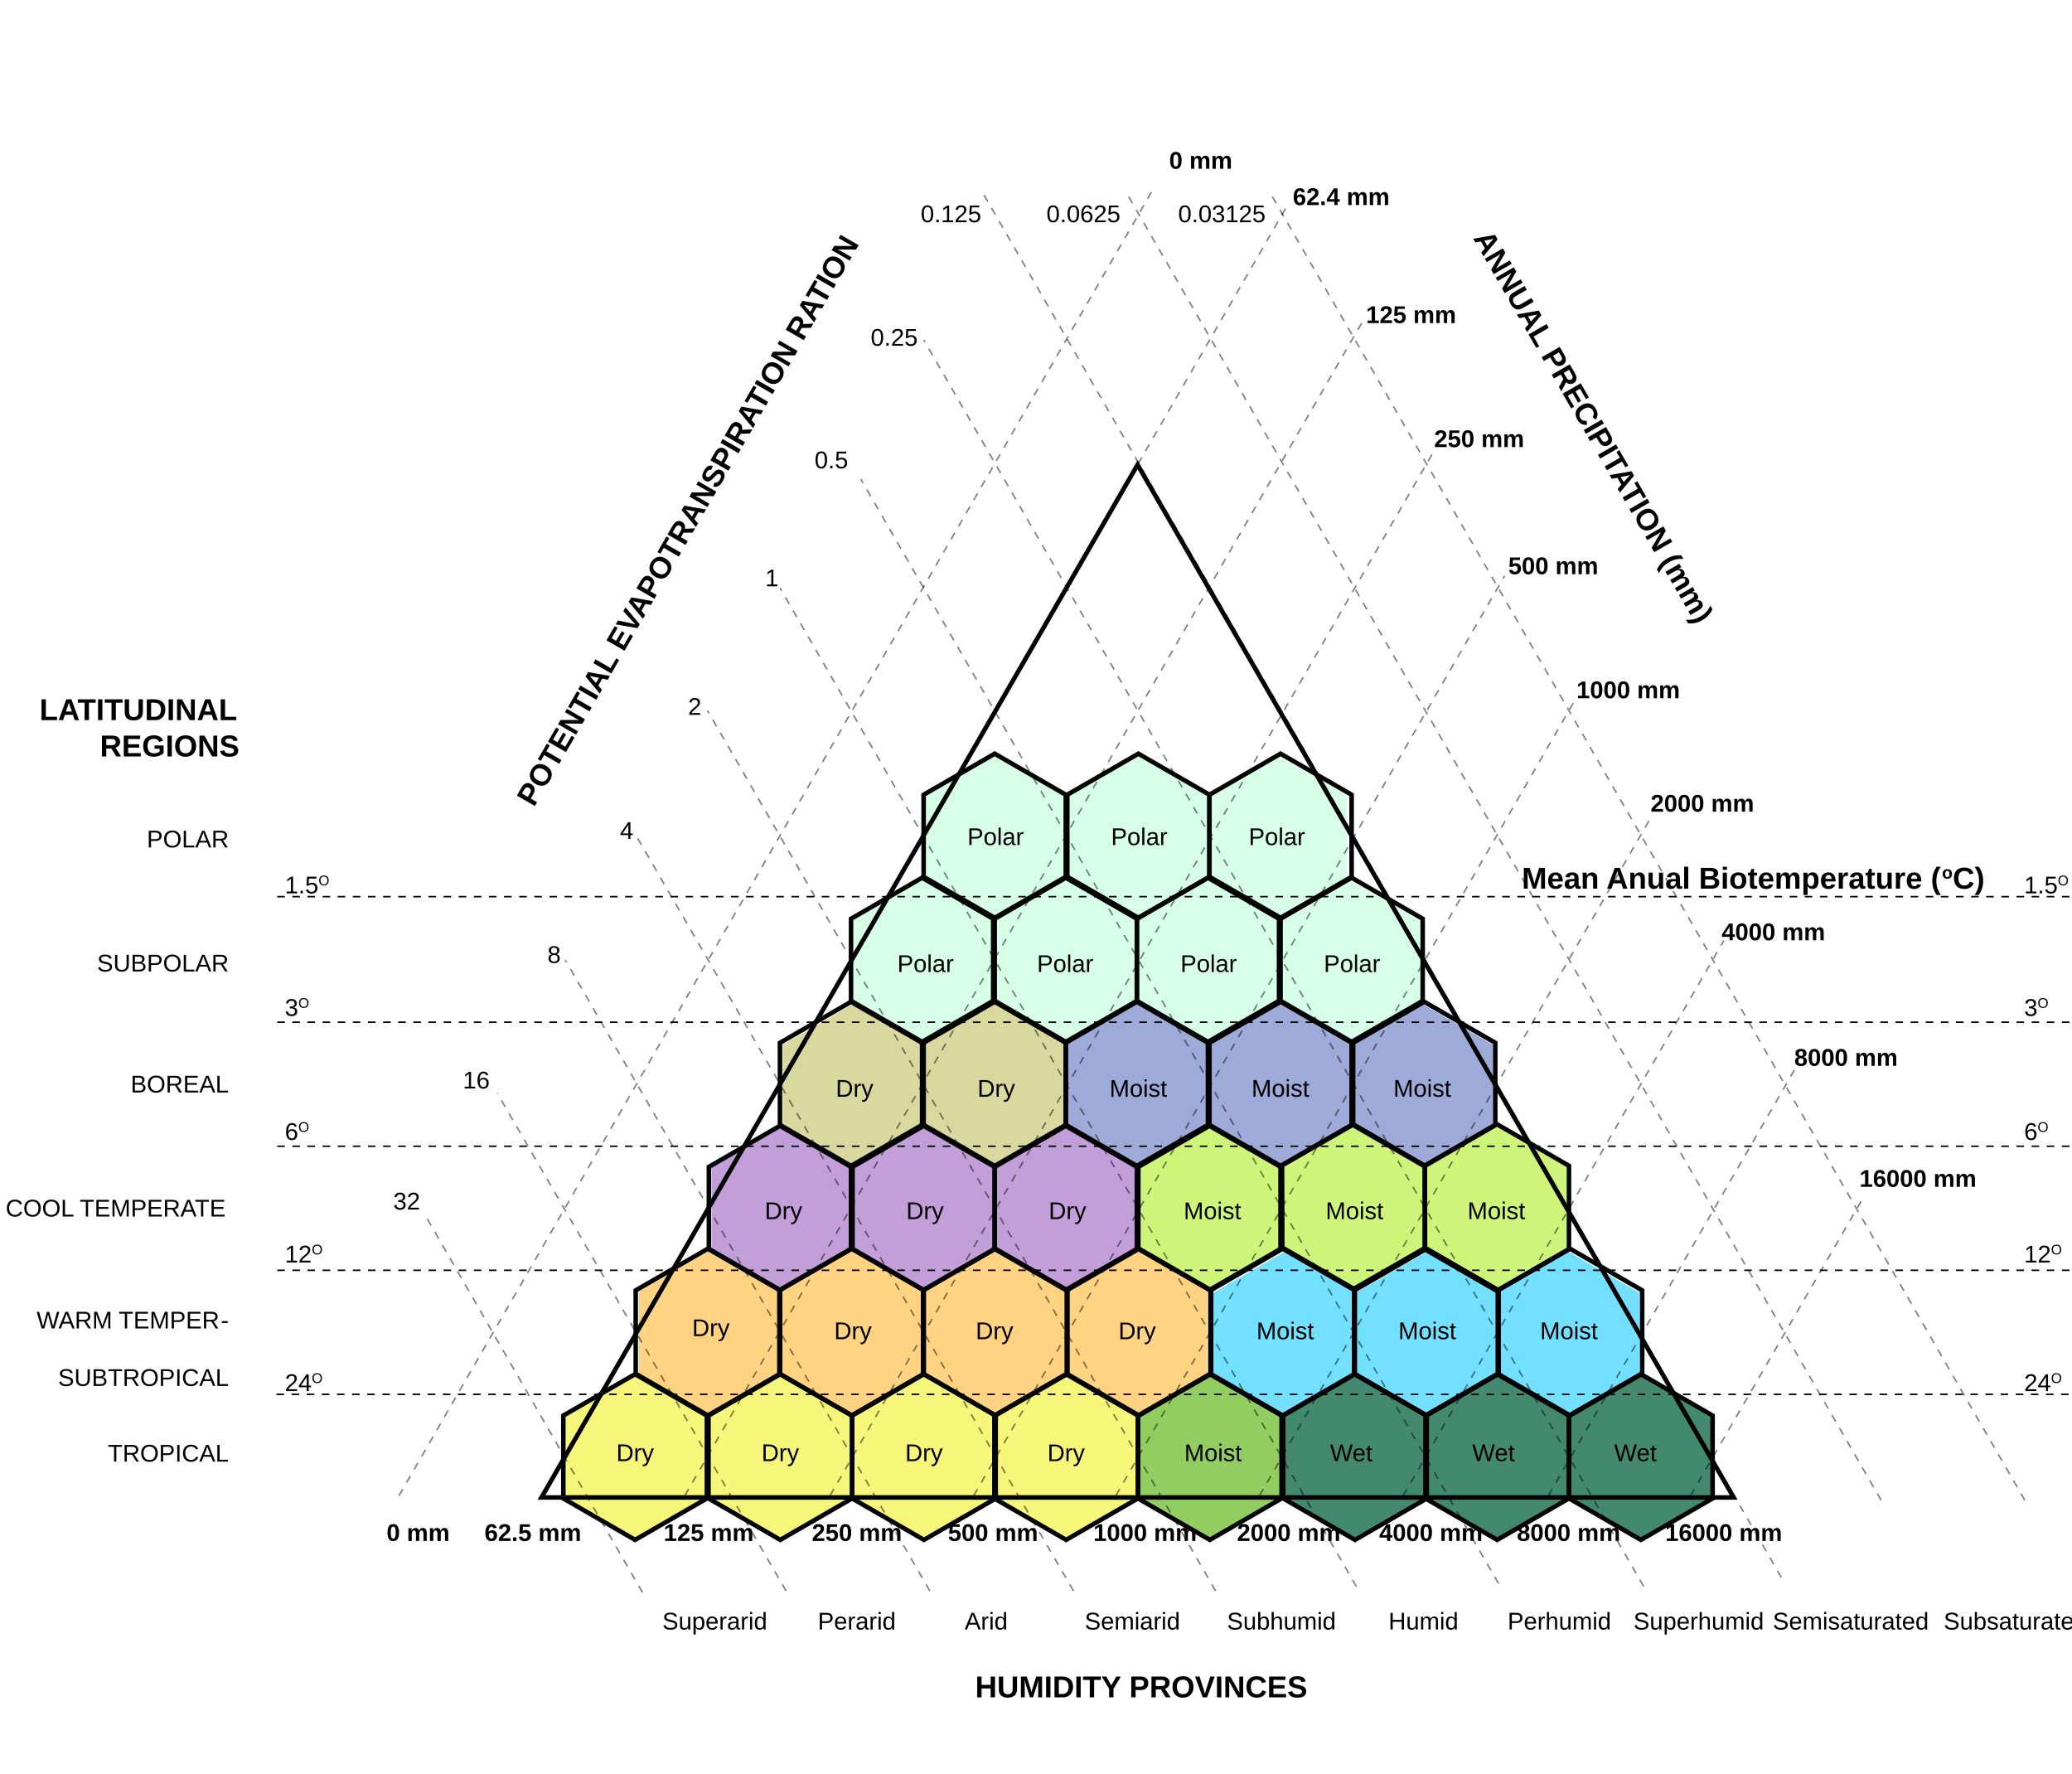
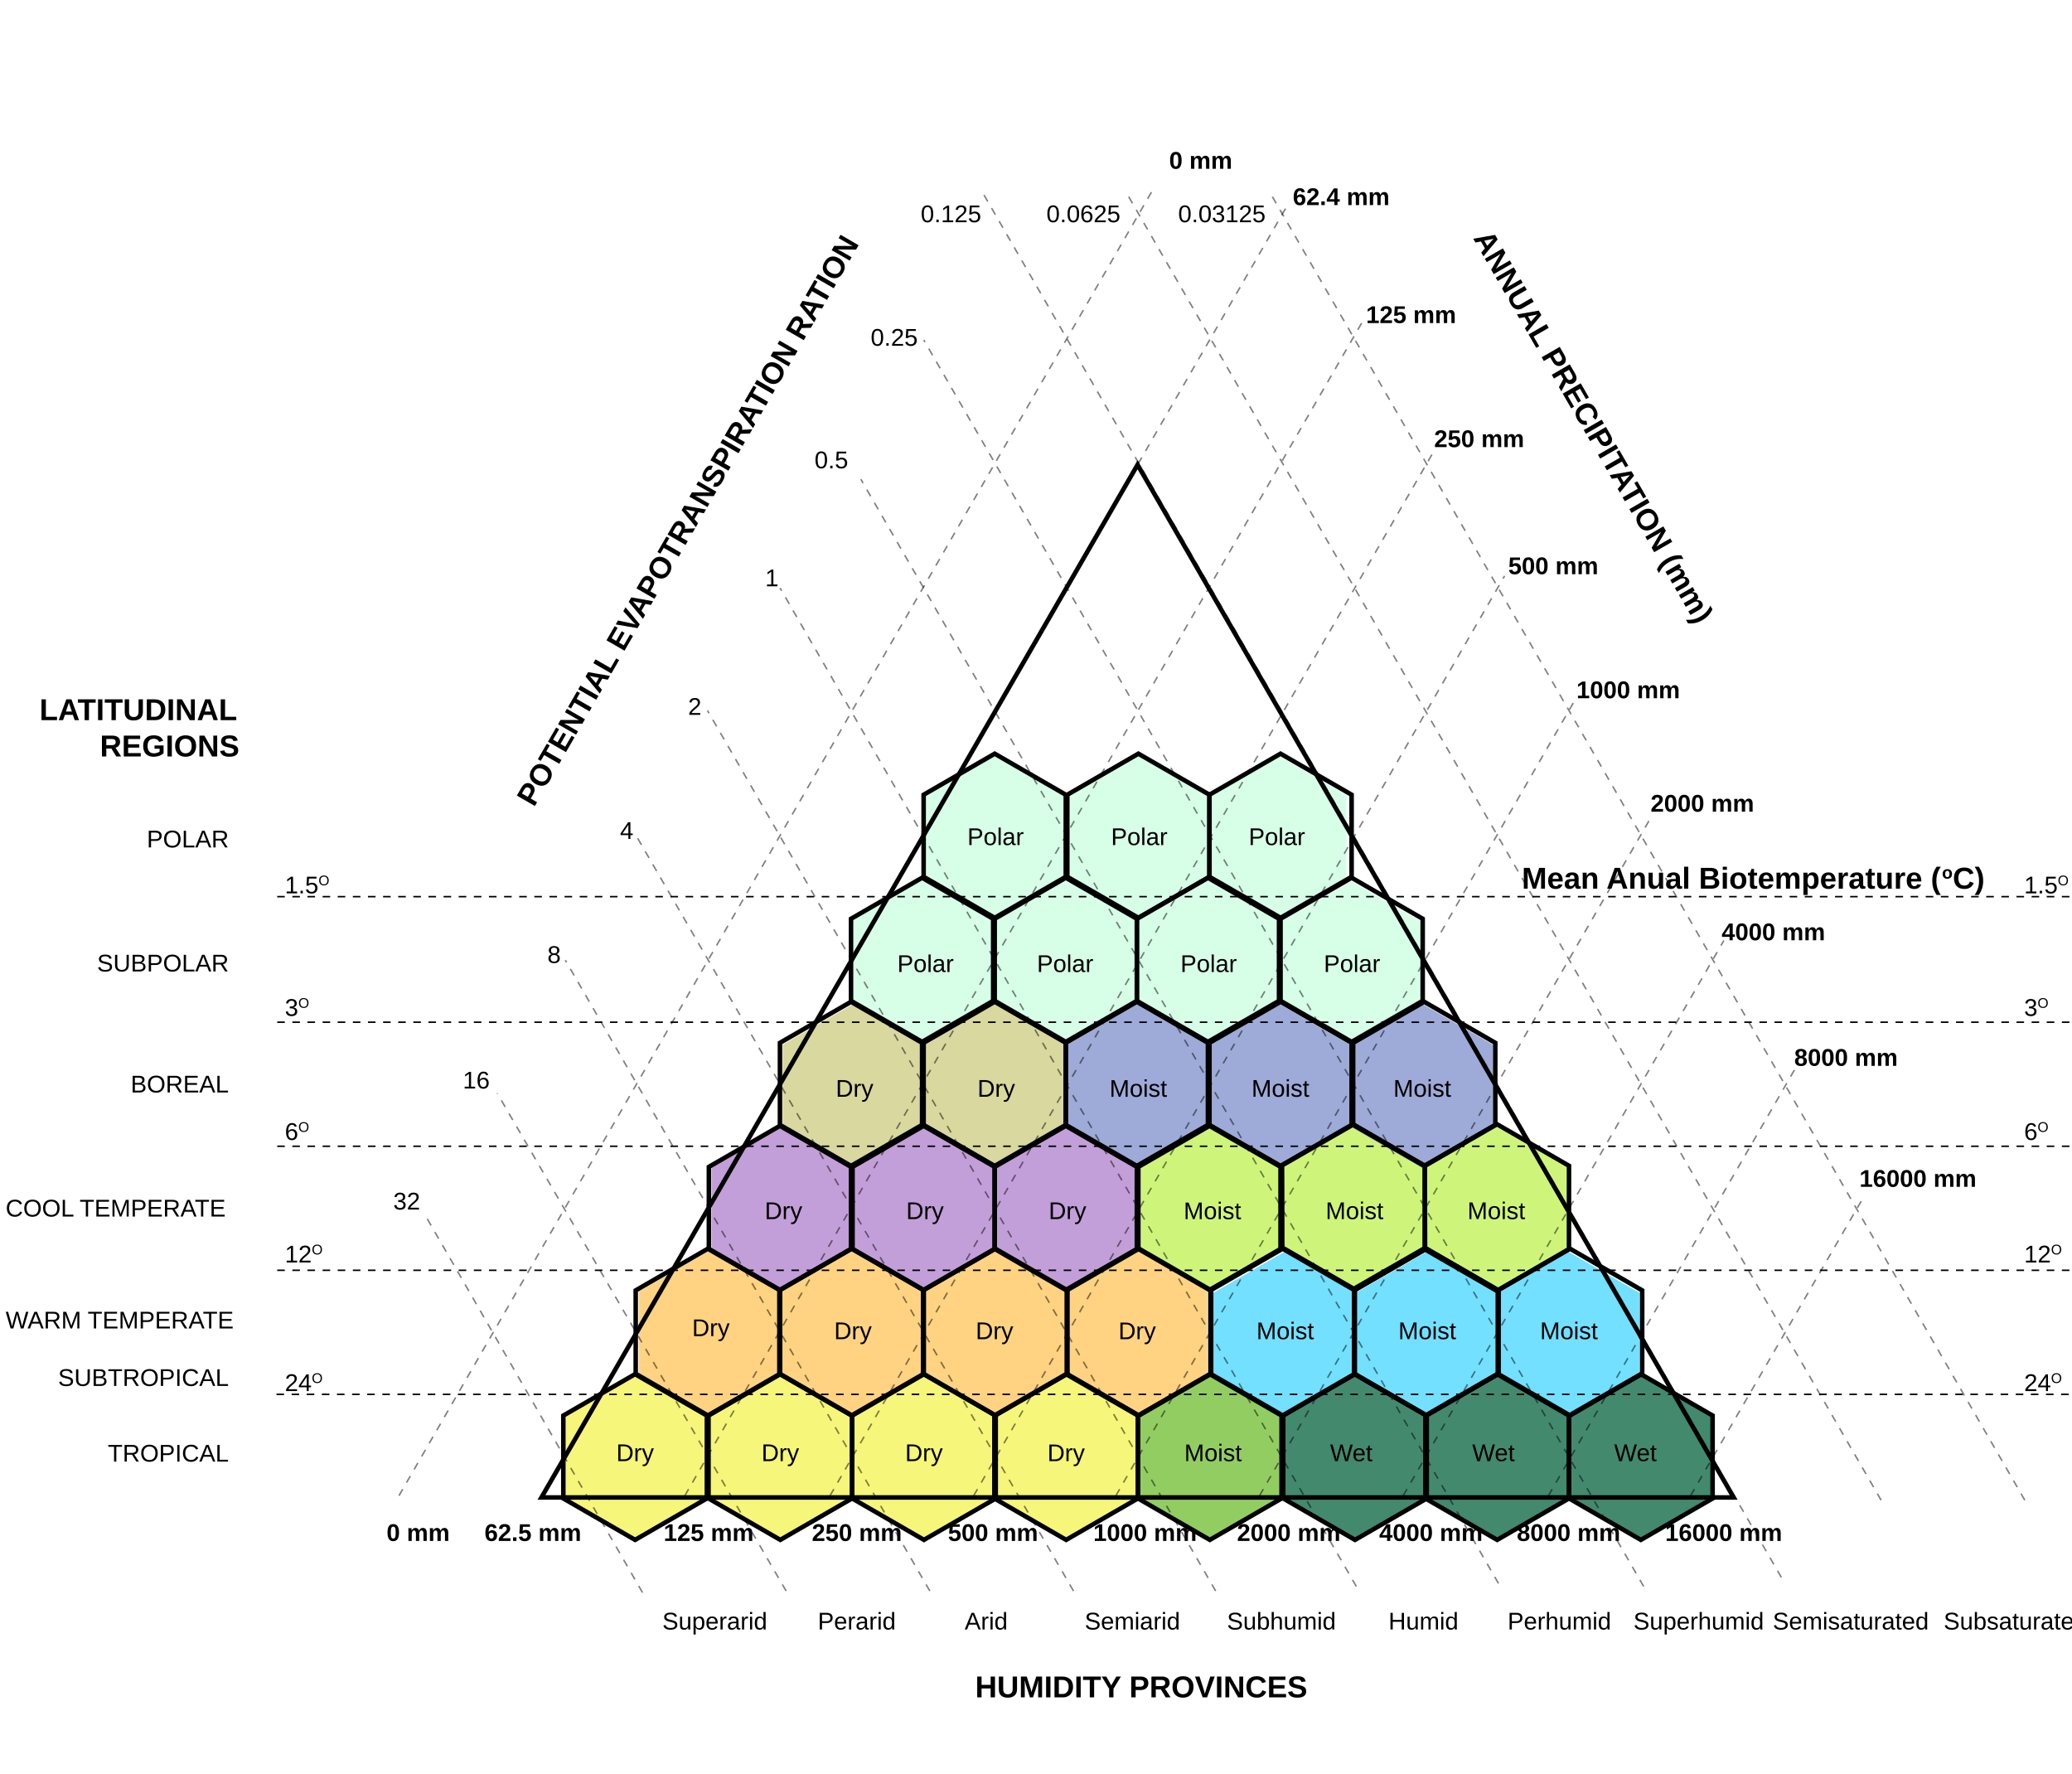
<svg xmlns="http://www.w3.org/2000/svg" id="Layer_1" version="1.1" viewBox="0 0 1370 1172.24" preserveAspectRatio="xMidYMid meet">
  <defs>
    <style>
      .st0 {
        fill: #92cd62;
      }

      .st1, .st2 {
        font-size: 16px;
      }

      .st1, .st3, .st4 {
        font-family: ArialMT, Arial;
      }

      .st2, .st5, .st6 {
        font-family: Arial-BoldMT, Arial;
        font-weight: 700;
      }

      .st7 {
        fill: #d8d89f;
      }

      .st8 {
        fill: #43896e;
      }

      .st9 {
        fill: #72e0fe;
      }

      .st10 {
        fill: #e2e2e2;
      }

      .st5 {
        font-size: 20px;
      }

      .st6 {
        font-size: 36px;
      }

      .st3 {
        font-size: 15.93px;
      }

      .st4 {
        font-size: 22.85px;
      }

      .st11 {
        opacity: .5;
      }

      .st11, .st12 {
        stroke-dasharray: 5;
      }

      .st11, .st12, .st13 {
        fill: none;
        stroke: #000;
        stroke-miterlimit: 10;
      }

      .st14 {
        fill: #9eaad7;
      }

      .st15 {
        fill: #c29fd8;
      }

      .st16 {
        fill: #f5f67a;
      }

      .st17 {
        fill: #ffd381;
      }

      .st13 {
        stroke-width: 3px;
      }

      .st18 {
        fill: #cef57a;
      }

      .st19 {
        fill: #d7ffe8;
      }
    </style>
  </defs>
  <polygon class="st16" points="467.37 935.77 419.92 908.38 372.47 935.77 372.47 990.56 419.92 1017.95 467.37 990.56 467.37 935.77" />
  <polygon class="st16" points="563.37 935.77 515.92 908.38 468.47 935.77 468.47 990.56 515.92 1017.95 563.37 990.56 563.37 935.77" />
  <polygon class="st16" points="658.37 935.77 610.92 908.38 563.47 935.77 563.47 990.56 610.92 1017.95 658.37 990.56 658.37 935.77" />
  <polygon class="st16" points="752.37 935.77 704.92 908.38 657.47 935.77 657.47 990.56 704.92 1017.95 752.37 990.56 752.37 935.77" />
  <polygon class="st0" points="847.37 935.77 799.92 908.38 752.47 935.77 752.47 990.56 799.92 1017.95 847.37 990.56 847.37 935.77" />
  <polygon class="st8" points="943.18 935.67 896.2 908.55 849.21 935.67 849.21 989.93 896.2 1017.06 943.18 989.93 943.18 935.67" />
  <polygon class="st8" points="1037.13 935.67 990.14 908.55 943.16 935.67 943.16 989.93 990.14 1017.06 1037.13 989.93 1037.13 935.67" />
  <polygon class="st8" points="1131.07 935.67 1084.09 908.55 1037.1 935.67 1037.1 989.93 1084.09 1017.06 1131.07 989.93 1131.07 935.67" />
  <polygon class="st17" points="516.46 853.67 469.47 826.55 422.48 853.67 422.48 907.93 469.47 935.06 516.46 907.93 516.46 853.67" />
  <polygon class="st17" points="610.4 853.67 563.42 826.55 516.43 853.67 516.43 907.93 563.42 935.06 610.4 907.93 610.4 853.67" />
  <polygon class="st17" points="704.35 853.67 657.36 826.55 610.37 853.67 610.37 907.93 657.36 935.06 704.35 907.93 704.35 853.67" />
  <polygon class="st17" points="798.29 853.67 751.31 826.55 704.32 853.67 704.32 907.93 751.31 935.06 798.29 907.93 798.29 853.67" />
  <polygon class="st9" points="896.24 854.67 849.25 827.55 802.27 854.67 802.27 908.93 849.25 936.06 896.24 908.93 896.24 854.67" />
  <polygon class="st9" points="990.18 854.67 943.2 827.55 896.21 854.67 896.21 908.93 943.2 936.06 990.18 908.93 990.18 854.67" />
  <polygon class="st9" points="1084.13 854.67 1037.14 827.55 990.16 854.67 990.16 908.93 1037.14 936.06 1084.13 908.93 1084.13 854.67" />
  <polygon class="st15" points="564.46 771.67 517.47 744.55 470.48 771.67 470.48 825.93 517.47 853.06 564.46 825.93 564.46 771.67" />
  <polygon class="st15" points="658.4 771.67 611.42 744.55 564.43 771.67 564.43 825.93 611.42 853.06 658.4 825.93 658.4 771.67" />
  <polygon class="st15" points="752.35 771.67 705.36 744.55 658.37 771.67 658.37 825.93 705.36 853.06 752.35 825.93 752.35 771.67" />
  <polygon class="st18" points="848.29 770.67 801.31 743.55 754.32 770.67 754.32 824.93 801.31 852.06 848.29 824.93 848.29 770.67" />
  <polygon class="st18" points="942.24 770.67 895.25 743.55 848.27 770.67 848.27 824.93 895.25 852.06 942.24 824.93 942.24 770.67" />
  <polygon class="st18" points="1036.18 770.67 989.2 743.55 942.21 770.67 942.21 824.93 989.2 852.06 1036.18 824.93 1036.18 770.67" />
  <polygon class="st7" points="611.46 690.67 564.47 663.55 517.48 690.67 517.48 744.93 564.47 772.06 611.46 744.93 611.46 690.67" />
  <polygon class="st7" points="705.4 690.67 658.42 663.55 611.43 690.67 611.43 744.93 658.42 772.06 705.4 744.93 705.4 690.67" />
  <polygon class="st14" points="799.35 690.67 752.36 663.55 705.37 690.67 705.37 744.93 752.36 772.06 799.35 744.93 799.35 690.67" />
  <polygon class="st14" points="893.29 690.67 846.31 663.55 799.32 690.67 799.32 744.93 846.31 772.06 893.29 744.93 893.29 690.67" />
  <polygon class="st14" points="987.24 690.67 940.25 663.55 893.27 690.67 893.27 744.93 940.25 772.06 987.24 744.93 987.24 690.67" />
  <polygon class="st19" points="658.46 607.67 611.47 580.55 564.48 607.67 564.48 661.93 611.47 689.06 658.46 661.93 658.46 607.67" />
  <polygon class="st19" points="750.4 607.67 703.42 580.55 656.43 607.67 656.43 661.93 703.42 689.06 750.4 661.93 750.4 607.67" />
  <polygon class="st19" points="845.35 608.67 798.36 581.55 751.37 608.67 751.37 662.93 798.36 690.06 845.35 662.93 845.35 608.67" />
  <polygon class="st19" points="940.29 609.67 893.31 582.55 846.32 609.67 846.32 663.93 893.31 691.06 940.29 663.93 940.29 609.67" />
  <polygon class="st19" points="704.46 525.67 657.47 498.55 610.48 525.67 610.48 579.93 657.47 607.06 704.46 579.93 704.46 525.67" />
  <polygon class="st19" points="799.4 524.67 752.42 497.55 705.43 524.67 705.43 578.93 752.42 606.06 799.4 578.93 799.4 524.67" />
  <polygon class="st19" points="890.35 525.67 843.36 498.55 796.37 525.67 796.37 579.93 843.36 607.06 890.35 579.93 890.35 525.67" />
  <line class="st11" x1="263.8" y1="988.74" x2="763.8" y2="122.74" />
  <line class="st11" x1="452.8" y1="988.74" x2="900.8" y2="212.74" />
  <line class="st11" x1="392.3" y1="930.24" x2="851.8" y2="134.74" />
  <line class="st11" x1="548.8" y1="988.74" x2="947.8" y2="298.74" />
  <line class="st11" x1="643.8" y1="988.74" x2="994.8" y2="380.74" />
  <line class="st11" x1="737.8" y1="988.74" x2="1040.8" y2="463.74" />
  <line class="st11" x1="832.8" y1="988.74" x2="1090.8" y2="541.74" />
  <line class="st11" x1="927.8" y1="988.74" x2="1139.8" y2="621.74" />
  <line class="st11" x1="1023.8" y1="988.74" x2="1186.8" y2="706.74" />
  <line class="st11" x1="1117.8" y1="988.74" x2="1230.8" y2="793.74" />
  <line class="st11" x1="1338.8" y1="991.74" x2="838.8" y2="125.74" />
  <line class="st11" x1="1243.8" y1="991.74" x2="743.8" y2="125.74" />
  <line class="st11" x1="1177.8" y1="1042.74" x2="648.8" y2="125.74" />
  <line class="st11" x1="1086.8" y1="1048.74" x2="610.8" y2="224.74" />
  <line class="st11" x1="990.8" y1="1046.74" x2="569.18" y2="316.79" />
  <line class="st11" x1="896.8" y1="1048.74" x2="515.8" y2="388.74" />
  <line class="st11" x1="803.8" y1="1051.74" x2="467.8" y2="469.74" />
  <line class="st11" x1="709.8" y1="1051.74" x2="420.8" y2="552.74" />
  <line class="st11" x1="614.8" y1="1051.74" x2="373.8" y2="634.74" />
  <line class="st11" x1="519.8" y1="1051.74" x2="328.8" y2="722.74" />
  <line class="st11" x1="424.8" y1="1052.74" x2="280.8" y2="802.74" />
  <line class="st12" x1="182.8" y1="921.74" x2="1367.8" y2="921.74" />
  <line class="st12" x1="183.3" y1="839.74" x2="1368.3" y2="839.74" />
  <line class="st12" x1="183.3" y1="757.74" x2="1368.3" y2="757.74" />
  <line class="st12" x1="183.3" y1="675.74" x2="1368.3" y2="675.74" />
  <line class="st12" x1="183.3" y1="592.74" x2="1368.3" y2="592.74" />
  <g id="Triangle">
    <polygon class="st13" points="752.15 307.24 358 989.92 1146.3 989.92 752.15 307.24" />
  </g>
  <g id="Poligons">
    <polygon class="st13" points="609.68 689.37 562.69 662.24 515.7 689.37 515.7 743.63 562.69 770.75 609.68 743.63 609.68 689.37" />
    <polygon class="st13" points="562.68 771.37 515.69 744.24 468.7 771.37 468.7 825.63 515.69 852.75 562.68 825.63 562.68 771.37" />
    <polygon class="st13" points="704.68 689.37 657.69 662.24 610.7 689.37 610.7 743.63 657.69 770.75 704.68 743.63 704.68 689.37" />
    <polygon class="st13" points="657.68 771.37 610.69 744.24 563.7 771.37 563.7 825.63 610.69 852.75 657.68 825.63 657.68 771.37" />
    <polygon class="st13" points="798.68 689.37 751.69 662.24 704.7 689.37 704.7 743.63 751.69 770.75 798.68 743.63 798.68 689.37" />
    <polygon class="st13" points="751.68 771.37 704.69 744.24 657.7 771.37 657.7 825.63 704.69 852.75 751.68 825.63 751.68 771.37" />
    <polygon class="st13" points="893.68 689.37 846.69 662.24 799.7 689.37 799.7 743.63 846.69 770.75 893.68 743.63 893.68 689.37" />
    <polygon class="st13" points="846.68 771.37 799.69 744.24 752.7 771.37 752.7 825.63 799.69 852.75 846.68 825.63 846.68 771.37" />
    <polygon class="st13" points="988.68 689.37 941.69 662.24 894.7 689.37 894.7 743.63 941.69 770.75 988.68 743.63 988.68 689.37" />
    <polygon class="st13" points="656.68 607.37 609.69 580.24 562.7 607.37 562.7 661.63 609.69 688.75 656.68 661.63 656.68 607.37" />
    <polygon class="st13" points="751.68 607.37 704.69 580.24 657.7 607.37 657.7 661.63 704.69 688.75 751.68 661.63 751.68 607.37" />
    <polygon class="st13" points="845.68 607.37 798.69 580.24 751.7 607.37 751.7 661.63 798.69 688.75 845.68 661.63 845.68 607.37" />
    <polygon class="st13" points="940.68 607.37 893.69 580.24 846.7 607.37 846.7 661.63 893.69 688.75 940.68 661.63 940.68 607.37" />
    <polygon class="st13" points="704.68 525.37 657.69 498.24 610.7 525.37 610.7 579.63 657.69 606.75 704.68 579.63 704.68 525.37" />
    <polygon class="st13" points="799.68 525.37 752.69 498.24 705.7 525.37 705.7 579.63 752.69 606.75 799.68 579.63 799.68 525.37" />
    <polygon class="st13" points="893.68 525.37 846.69 498.24 799.7 525.37 799.7 579.63 846.69 606.75 893.68 579.63 893.68 525.37" />
    <polygon class="st13" points="1037.42 770.66 989.77 743.15 942.07 770.73 942.04 825.82 989.69 853.33 1037.39 825.76 1037.42 770.66" />
    <polygon class="st13" points="942.11 770.62 894.83 743.32 847.7 770.37 847.85 824.71 895.12 852 942.25 824.96 942.11 770.62" />
    <polygon class="st13" points="705.81 853.02 658.07 825.46 610.33 853.02 610.33 908.15 658.07 935.71 705.81 908.15 705.81 853.02" />
    <polygon class="st13" points="800.81 853.02 753.07 825.46 705.33 853.02 705.33 908.15 753.07 935.71 800.81 908.15 800.81 853.02" />
    <polygon class="st13" points="895.81 853.02 848.07 825.46 800.33 853.02 800.33 908.15 848.07 935.71 895.81 908.15 895.81 853.02" />
    <polygon class="st13" points="990.81 853.02 943.07 825.46 895.33 853.02 895.33 908.15 943.07 935.71 990.81 908.15 990.81 853.02" />
    <polygon class="st13" points="1085.81 853.02 1038.07 825.46 990.33 853.02 990.33 908.15 1038.07 935.71 1085.81 908.15 1085.81 853.02" />
    <polygon class="st13" points="990.81 853.02 943.07 825.46 895.33 853.02 895.33 908.15 943.07 935.71 990.81 908.15 990.81 853.02" />
    <polygon class="st13" points="610.81 853.02 563.07 825.46 515.33 853.02 515.33 908.15 563.07 935.71 610.81 908.15 610.81 853.02" />
    <polygon class="st13" points="515.81 853.02 468.07 825.46 420.33 853.02 420.33 908.15 468.07 935.71 515.81 908.15 515.81 853.02" />
    <polygon class="st13" points="847.37 935.77 799.92 908.38 752.47 935.77 752.47 990.56 799.92 1017.95 847.37 990.56 847.37 935.77" />
    <polygon class="st13" points="752.37 935.77 704.92 908.38 657.47 935.77 657.47 990.56 704.92 1017.95 752.37 990.56 752.37 935.77" />
    <polygon class="st13" points="658.37 935.77 610.92 908.38 563.47 935.77 563.47 990.56 610.92 1017.95 658.37 990.56 658.37 935.77" />
    <polygon class="st13" points="1132.37 935.77 1084.92 908.38 1037.47 935.77 1037.47 990.56 1084.92 1017.95 1132.37 990.56 1132.37 935.77" />
    <polygon class="st13" points="1037.37 935.77 989.92 908.38 942.47 935.77 942.47 990.56 989.92 1017.95 1037.37 990.56 1037.37 935.77" />
    <polygon class="st13" points="943.37 935.77 895.92 908.38 848.47 935.77 848.47 990.56 895.92 1017.95 943.37 990.56 943.37 935.77" />
    <polygon class="st13" points="563.37 935.77 515.92 908.38 468.47 935.77 468.47 990.56 515.92 1017.95 563.37 990.56 563.37 935.77" />
    <polygon class="st13" points="467.37 935.77 419.92 908.38 372.47 935.77 372.47 990.56 419.92 1017.95 467.37 990.56 467.37 935.77" />
  </g>
  <text class="st1" transform="translate(71.28 966.2)">
    <tspan x="0" y="0">TROPICAL</tspan>
  </text>
  <text class="st1" transform="translate(437.92 1077.2)">
    <tspan x="0" y="0">Superarid</tspan>
  </text>
  <text class="st1" transform="translate(540.72 1077.2)">
    <tspan x="0" y="0">Perarid</tspan>
  </text>
  <text class="st1" transform="translate(637.84 1077.2)">
    <tspan x="0" y="0">Arid</tspan>
  </text>
  <text class="st1" transform="translate(717.17 1077.2)">
    <tspan x="0" y="0">Semiarid</tspan>
  </text>
  <text class="st1" transform="translate(811.25 1077.2)">
    <tspan x="0" y="0">Subhumid</tspan>
  </text>
  <text class="st5" transform="translate(644.79 1122.06)">
    <tspan x="0" y="0">HUMIDITY PROVINCES</tspan>
  </text>
  <text class="st1" transform="translate(918.06 1077.2)">
    <tspan x="0" y="0">Humid</tspan>
  </text>
  <text class="st1" transform="translate(996.82 1077.2)">
    <tspan x="0" y="0">Perhumid</tspan>
  </text>
  <text class="st1" transform="translate(1080.02 1077.2)">
    <tspan x="0" y="0">Superhumid</tspan>
  </text>
  <text class="st1" transform="translate(1172.13 1077.2)">
    <tspan x="0" y="0">Semisaturated</tspan>
  </text>
  <text class="st1" transform="translate(1285.12 1077.2)">
    <tspan x="0" y="0">Subsaturated</tspan>
  </text>
  <text class="st1" transform="translate(38.38 916.2)">
    <tspan x="0" y="0">SUBTROPICAL</tspan>
  </text>
-   <text class="st1" transform="translate(24.2 878.2)">
-     <tspan x="0" y="0">WARM TEMPER</tspan>
-     <tspan x="121.77" y="0">-</tspan>
+   <text class="st1" transform="translate(3.72 878.2)">
+     <tspan x="0" y="0">WARM TEMPERATE</tspan>
  </text>
  <text class="st1" transform="translate(3.72 804.2)">
    <tspan x="0" y="0">COOL TEMPERATE</tspan>
  </text>
  <text class="st1" transform="translate(86.38 722.2)">
    <tspan x="0" y="0">BOREAL</tspan>
  </text>
  <text class="st1" transform="translate(64.16 642.2)">
    <tspan x="0" y="0">SUBPOLAR</tspan>
  </text>
  <text class="st1" transform="translate(97.06 560.2)">
    <tspan x="0" y="0">POLAR</tspan>
  </text>
  <text class="st5" transform="translate(26.1 476.06)">
    <tspan x="0" y="0">LATITUDINAL</tspan>
    <tspan x="39.96" y="24">REGIONS</tspan>
  </text>
  <text class="st5" transform="translate(353 533.97) rotate(-60)">
    <tspan x="0" y="0">POTENTIAL EVAPOTRANSPIRATION RATION</tspan>
  </text>
  <text class="st5" transform="translate(973.87 157.4) rotate(60)">
    <tspan x="0" y="0">ANNUAL PRECIPITATION (mm)</tspan>
  </text>
  <text class="st5" transform="translate(1006.2 587.47)">
    <tspan x="0" y="0">Mean Anual Biotemperature (</tspan>
  </text>
  <text class="st5" transform="translate(1284.02 580.81) scale(.58)">
    <tspan x="0" y="0">o</tspan>
  </text>
  <text class="st5" transform="translate(1291.14 587.47)">
    <tspan x="0" y="0">C)</tspan>
  </text>
  <g>
    <text class="st1" transform="translate(188.33 590.57)">
      <tspan x="0" y="0">1.5</tspan>
    </text>
    <text class="st1" transform="translate(210.57 585.24) scale(.58)">
      <tspan x="0" y="0">O</tspan>
    </text>
  </g>
  <text class="st1" transform="translate(361.92 636.57)">
    <tspan x="0" y="0">8</tspan>
  </text>
  <text class="st1" transform="translate(409.92 554.57)">
    <tspan x="0" y="0">4</tspan>
  </text>
  <text class="st1" transform="translate(454.92 472.57)">
    <tspan x="0" y="0">2</tspan>
  </text>
  <text class="st1" transform="translate(505.92 387.57)">
    <tspan x="0" y="0">1</tspan>
  </text>
  <text class="st1" transform="translate(538.58 309.57)">
    <tspan x="0" y="0">0.5</tspan>
  </text>
  <text class="st1" transform="translate(575.68 228.57)">
    <tspan x="0" y="0">0.25</tspan>
  </text>
  <text class="st1" transform="translate(628.6 558.64)">
    <tspan x="11" y="0">Polar</tspan>
  </text>
  <text class="st1" transform="translate(491.6 805.9)">
    <tspan x="14" y="0">Dry</tspan>
  </text>
  <text class="st1" transform="translate(538.6 725.02)">
    <tspan x="14" y="0">Dry</tspan>
  </text>
  <text class="st1" text-anchor="middle" transform="translate(419.92 965.9)">
    <tspan x="0" y="0">Dry</tspan>
  </text>
  <text class="st1" text-anchor="middle" transform="translate(515.92 955.9)">
    <tspan x="0" y="10">Dry</tspan>
  </text>
  <text class="st1" transform="translate(588.16 795.9)">
    <tspan x="11" y="10">Dry</tspan>
  </text>
  <text class="st1" transform="translate(648.28 715.02)">
    <tspan x="-2" y="10">Dry</tspan>
  </text>
  <text class="st1" transform="translate(676.37 805.9)">
    <tspan x="17" y="0">Dry</tspan>
  </text>
  <text class="st1" transform="translate(540.52 875.27)">
    <tspan x="11" y="10">Dry</tspan>
  </text>
  <text class="st1" text-anchor="middle" transform="translate(610.92 955.9)">
    <tspan x="0" y="10">Dry</tspan>
  </text>
  <text class="st1" transform="translate(637.11 875.27)">
    <tspan x="8" y="10">Dry</tspan>
  </text>
  <text class="st1" transform="translate(442.6 883.27)">
    <tspan x="15" y="0">Dry</tspan>
  </text>
  <text class="st1" transform="translate(726.6 558.64)">
    <tspan x="8" y="0">Polar</tspan>
  </text>
  <text class="st1" transform="translate(824.6 558.64)">
    <tspan x="1" y="0">Polar</tspan>
  </text>
  <text class="st1" transform="translate(875.27 632.55)">
    <tspan x="0" y="10">Polar</tspan>
  </text>
  <text class="st1" transform="translate(925.27 715.02)">
    <tspan x="-4" y="10">Moist</tspan>
  </text>
  <text class="st1" transform="translate(971.27 795.9)">
    <tspan x="-1" y="10">Moist</tspan>
  </text>
  <text class="st1" transform="translate(1017.27 875.27)">
    <tspan x="1" y="10">Moist</tspan>
  </text>
  <text class="st1" transform="translate(973.42 955.9)">
    <tspan x="0" y="10">Wet</tspan>
  </text>
  <text class="st3" transform="translate(874.45 955.92)">
    <tspan x="5" y="10">Wet</tspan>
  </text>
  <text class="st3" transform="translate(826.75 875.29)">
    <tspan x="4" y="10">Moist</tspan>
  </text>
  <text class="st3" transform="translate(779.61 795.92)">
    <tspan x="3" y="10">Moist</tspan>
  </text>
  <text class="st3" transform="translate(730.61 715.04)">
    <tspan x="3" y="10">Moist</tspan>
  </text>
  <text class="st3" transform="translate(787.04 955.92)">
    <tspan x="-4" y="10">Moist</tspan>
  </text>
  <text class="st3" transform="translate(739.5 875.29)">
    <tspan x="0" y="10">Dry</tspan>
  </text>
  <text class="st3" text-anchor="middle" transform="translate(704.92 955.92)">
    <tspan x="0" y="10">Dry</tspan>
  </text>
  <text class="st1" transform="translate(925.57 875.27)">
    <tspan x="-1" y="10">Moist</tspan>
  </text>
  <text class="st1" transform="translate(877.5 795.9)">
    <tspan x="-1" y="10">Moist</tspan>
  </text>
  <text class="st1" transform="translate(830.5 715.02)">
    <tspan x="-3" y="10">Moist</tspan>
  </text>
  <text class="st1" transform="translate(1065.27 955.9)">
    <tspan x="2" y="10">Wet</tspan>
  </text>
  <text class="st1" transform="translate(784.5 632.55)">
    <tspan x="-4" y="10">Polar</tspan>
  </text>
  <text class="st1" transform="translate(686.61 632.55)">
    <tspan x="-1" y="10">Polar</tspan>
  </text>
  <text class="st1" transform="translate(597.28 632.55)">
    <tspan x="-4" y="10">Polar</tspan>
  </text>
  <text class="st1" transform="translate(608.78 146.9)">
    <tspan x="0" y="0">0.125</tspan>
  </text>
  <text class="st1" transform="translate(691.89 146.9)">
    <tspan x="0" y="0">0.0625</tspan>
  </text>
  <text class="st1" transform="translate(778.99 146.9)">
    <tspan x="0" y="0">0.03125</tspan>
  </text>
  <text class="st1" transform="translate(306.03 719.57)">
    <tspan x="0" y="0">16</tspan>
  </text>
  <text class="st1" transform="translate(260.03 799.57)">
    <tspan x="0" y="0">32</tspan>
  </text>
  <g>
    <text class="st1" transform="translate(188.33 671.57)">
      <tspan x="0" y="0">3</tspan>
    </text>
    <text class="st1" transform="translate(197.22 666.24) scale(.58)">
      <tspan x="0" y="0">O</tspan>
    </text>
  </g>
  <g>
    <text class="st1" transform="translate(188.33 753.57)">
      <tspan x="0" y="0">6</tspan>
    </text>
    <text class="st1" transform="translate(197.22 748.24) scale(.58)">
      <tspan x="0" y="0">O</tspan>
    </text>
  </g>
  <g>
    <text class="st1" transform="translate(188.33 834.57)">
      <tspan x="0" y="0">12</tspan>
    </text>
    <text class="st1" transform="translate(206.12 829.24) scale(.58)">
      <tspan x="0" y="0">O</tspan>
    </text>
  </g>
  <g>
    <text class="st1" transform="translate(188.33 919.57)">
      <tspan x="0" y="0">24</tspan>
    </text>
    <text class="st1" transform="translate(206.12 914.24) scale(.58)">
      <tspan x="0" y="0">O</tspan>
    </text>
  </g>
  <text class="st2" transform="translate(255.58 1018.67)">
    <tspan x="0" y="0">0 mm</tspan>
  </text>
  <text class="st2" transform="translate(320.34 1018.67)">
    <tspan x="0" y="0">62.5 mm</tspan>
  </text>
  <text class="st2" transform="translate(438.78 1018.67)">
    <tspan x="0" y="0">125 mm</tspan>
  </text>
  <text class="st2" transform="translate(536.78 1018.67)">
    <tspan x="0" y="0">250 mm</tspan>
  </text>
  <text class="st2" transform="translate(626.78 1018.67)">
    <tspan x="0" y="0">500 mm</tspan>
  </text>
  <text class="st2" transform="translate(722.89 1018.67)">
    <tspan x="0" y="0">1000 mm</tspan>
  </text>
  <text class="st2" transform="translate(817.89 1018.67)">
    <tspan x="0" y="0">2000 mm</tspan>
  </text>
  <text class="st2" transform="translate(911.89 1018.67)">
    <tspan x="0" y="0">4000 mm</tspan>
  </text>
  <text class="st2" transform="translate(1002.89 1018.67)">
    <tspan x="0" y="0">8000 mm</tspan>
  </text>
  <text class="st2" transform="translate(1100.99 1018.67)">
    <tspan x="0" y="0">16000 mm</tspan>
  </text>
  <g>
    <text class="st1" transform="translate(1338.33 590.57)">
      <tspan x="0" y="0">1.5</tspan>
    </text>
    <text class="st1" transform="translate(1360.57 585.24) scale(.58)">
      <tspan x="0" y="0">O</tspan>
    </text>
  </g>
  <text class="st2" transform="translate(773.03 111.57)">
    <tspan x="0" y="0">0 mm</tspan>
  </text>
  <text class="st2" transform="translate(854.78 135.57)">
    <tspan x="0" y="0">62.4 mm</tspan>
  </text>
  <text class="st2" transform="translate(903.23 213.57)">
    <tspan x="0" y="0">125 mm</tspan>
  </text>
  <text class="st2" transform="translate(948.23 295.57)">
    <tspan x="0" y="0">250 mm</tspan>
  </text>
  <text class="st2" transform="translate(997.23 379.57)">
    <tspan x="0" y="0">500 mm</tspan>
  </text>
  <text class="st2" transform="translate(1042.33 461.57)">
    <tspan x="0" y="0">1000 mm</tspan>
  </text>
  <text class="st2" transform="translate(1091.33 536.57)">
    <tspan x="0" y="0">2000 mm</tspan>
  </text>
  <text class="st2" transform="translate(1138.33 621.57)">
    <tspan x="0" y="0">4000 mm</tspan>
  </text>
  <text class="st2" transform="translate(1186.33 704.57)">
    <tspan x="0" y="0">8000 mm</tspan>
  </text>
  <text class="st2" transform="translate(1229.43 784.57)">
    <tspan x="0" y="0">16000 mm</tspan>
  </text>
  <g>
    <text class="st1" transform="translate(1338.33 671.57)">
      <tspan x="0" y="0">3</tspan>
    </text>
    <text class="st1" transform="translate(1347.22 666.24) scale(.58)">
      <tspan x="0" y="0">O</tspan>
    </text>
  </g>
  <g>
    <text class="st1" transform="translate(1338.33 753.57)">
      <tspan x="0" y="0">6</tspan>
    </text>
    <text class="st1" transform="translate(1347.22 748.24) scale(.58)">
      <tspan x="0" y="0">O</tspan>
    </text>
  </g>
  <g>
    <text class="st1" transform="translate(1338.33 834.57)">
      <tspan x="0" y="0">12</tspan>
    </text>
    <text class="st1" transform="translate(1356.12 829.24) scale(.58)">
      <tspan x="0" y="0">O</tspan>
    </text>
  </g>
  <g>
    <text class="st1" transform="translate(1338.33 919.57)">
      <tspan x="0" y="0">24</tspan>
    </text>
    <text class="st1" transform="translate(1356.12 914.24) scale(.58)">
      <tspan x="0" y="0">O</tspan>
    </text>
  </g>
</svg>
